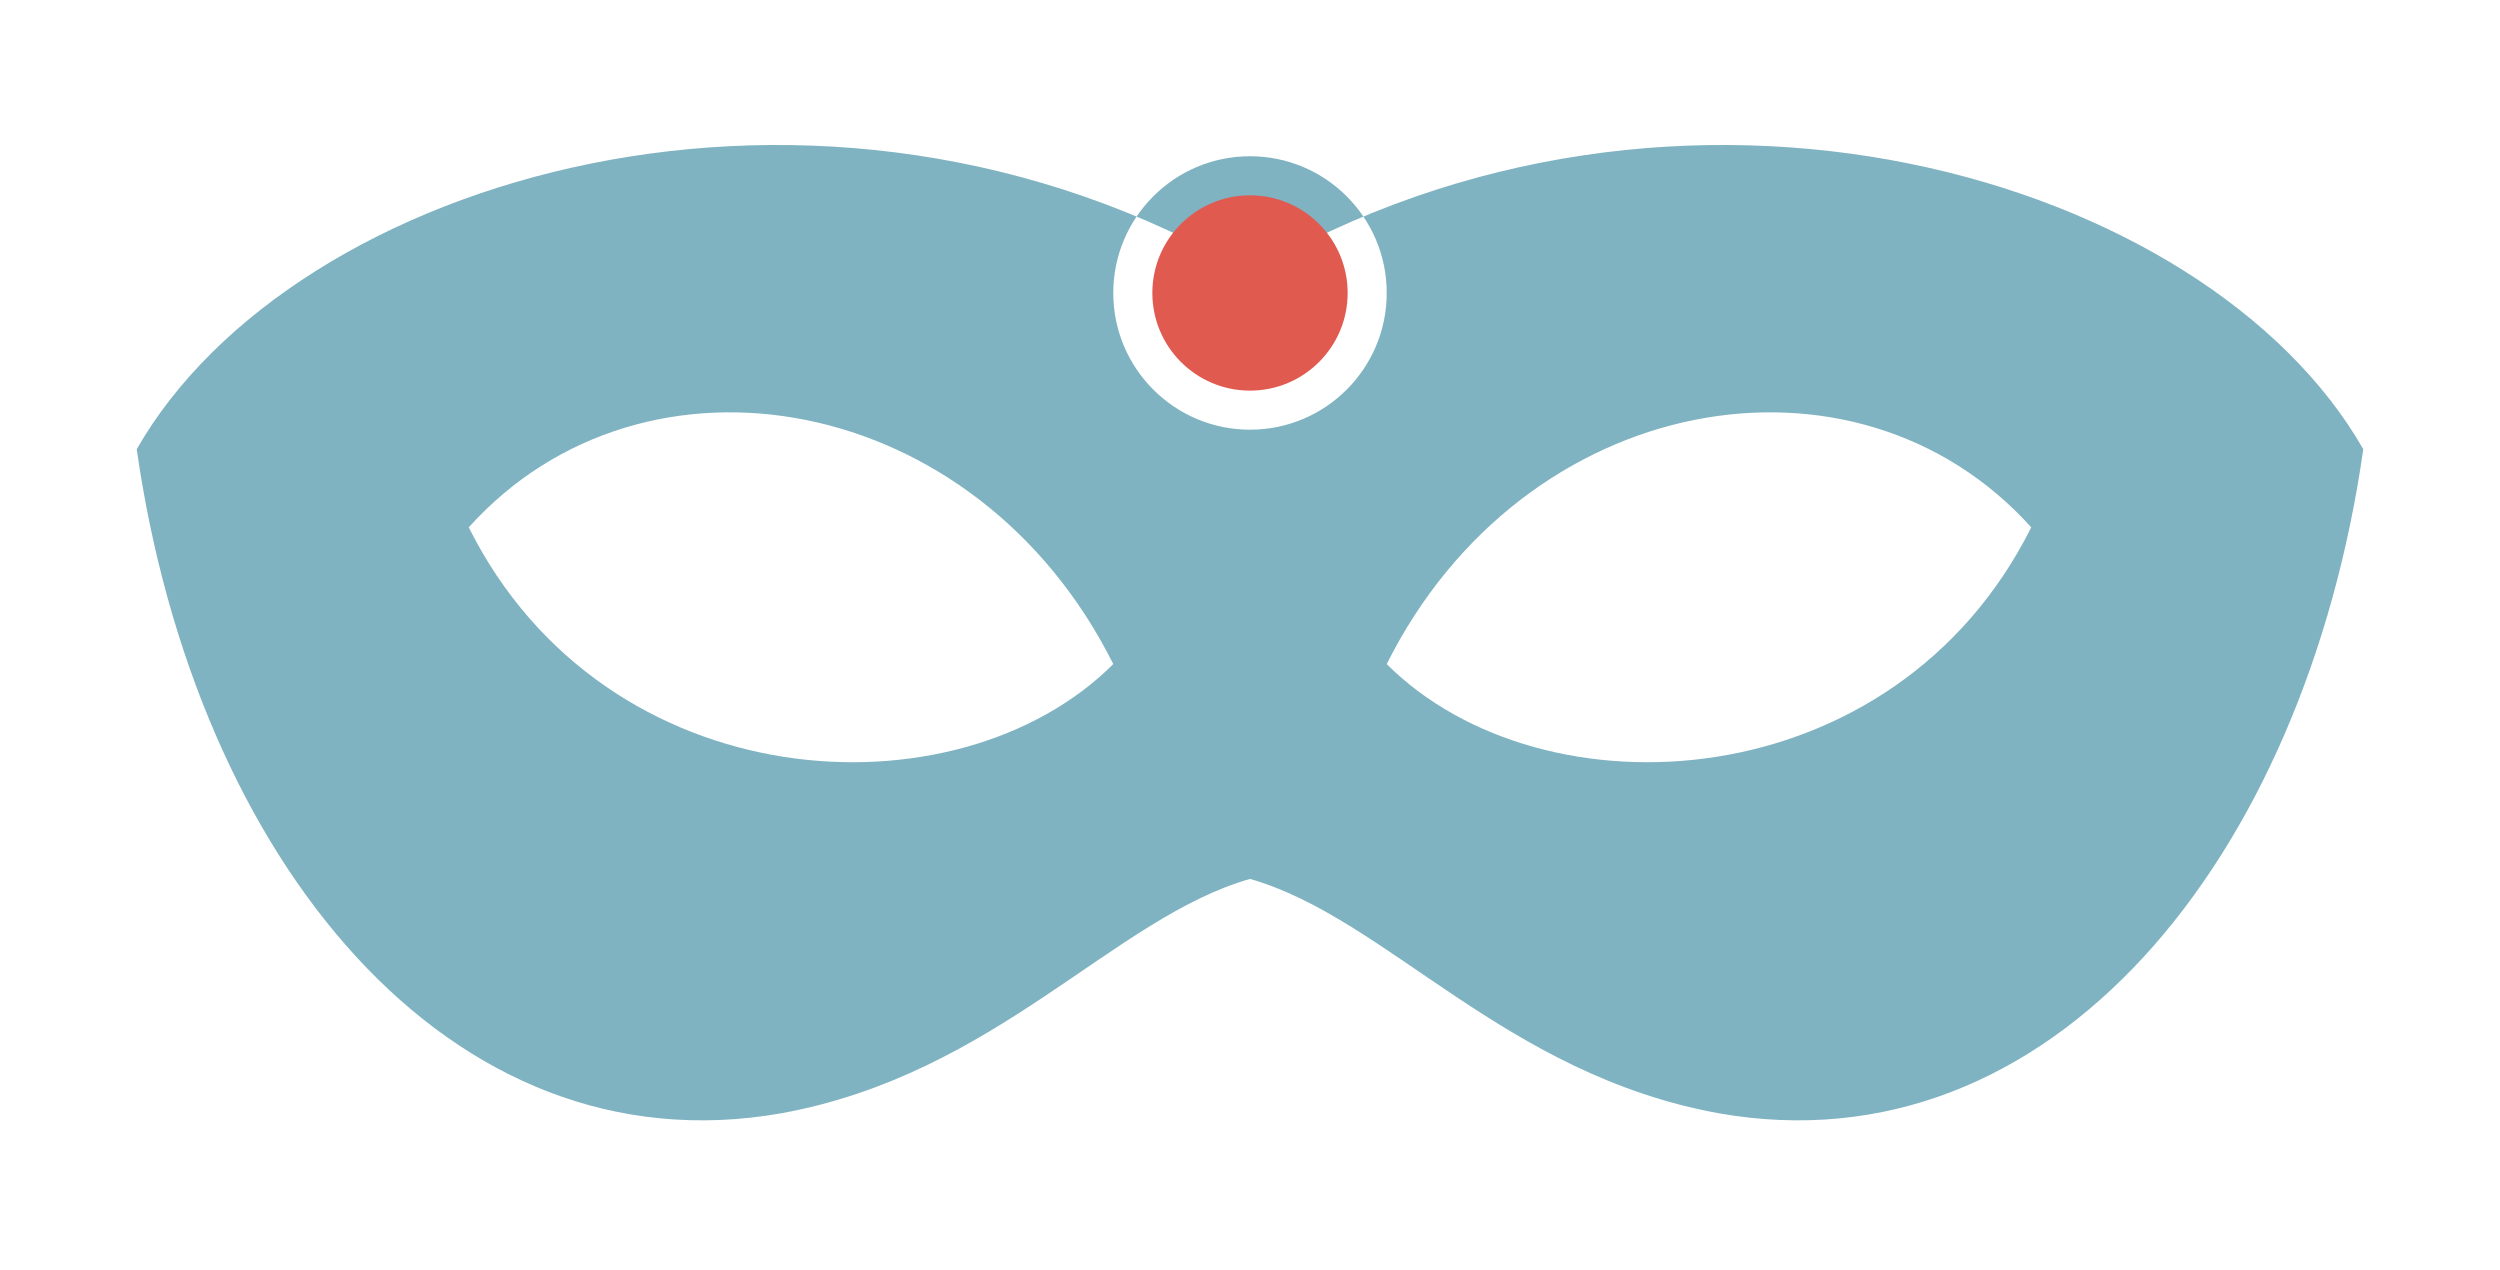
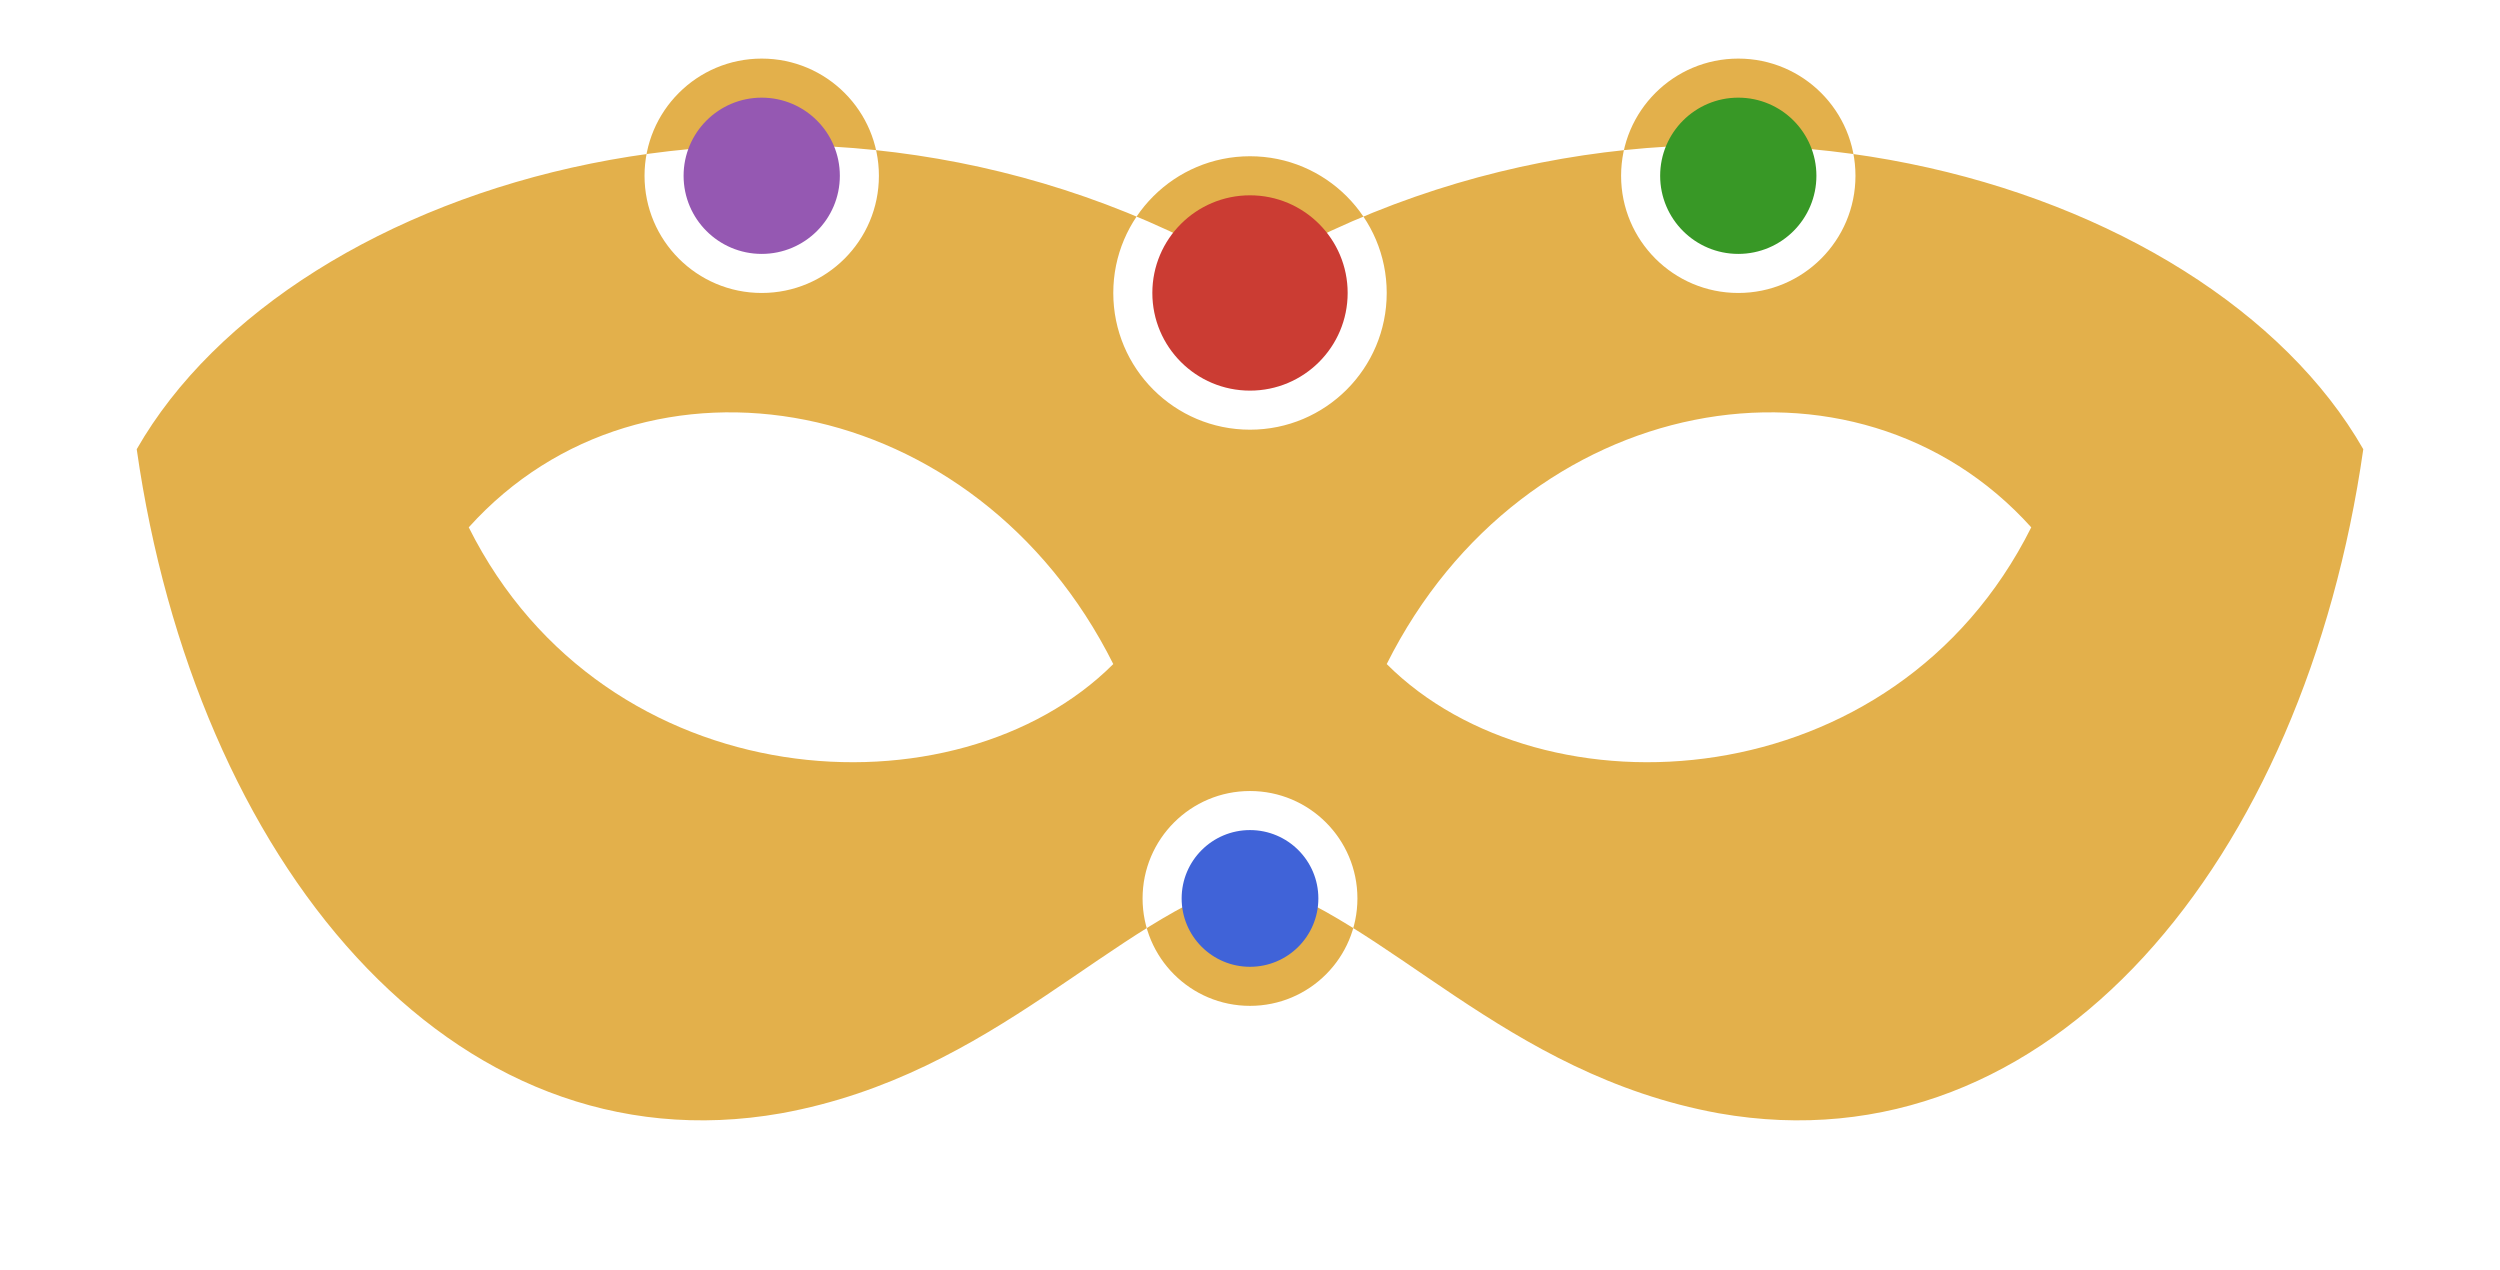
- <svg xmlns="http://www.w3.org/2000/svg" viewBox="0 58 256 130" width="256" height="130" role="img" aria-label="Masque.jl logo: a Venetian eye mask with a red marker at the brow">
-   <path fill="#7FB3C1" fill-rule="evenodd" d="     M 14 104     C 30 76, 84 60, 128 86     C 172 60, 226 76, 242 104     C 236 146, 210 178, 176 172     C 154 168, 142 152, 128 148     C 114 152, 102 168, 80 172     C 46 178, 20 146, 14 104 Z     M 48 112 C 66 92, 100 98, 114 126 C 98 142, 62 140, 48 112 Z     M 208 112 C 190 92, 156 98, 142 126 C 158 142, 194 140, 208 112 Z     M 142 88 A 14 14 0 1 0 114 88 A 14 14 0 1 0 142 88 Z" />
-   <circle cx="128" cy="88" r="10" fill="#E05A50" />
+ <svg xmlns="http://www.w3.org/2000/svg" viewBox="0 58 256 130" width="256" height="130" role="img" aria-label="Masque.jl logo: a gold Venetian eye mask set with four jewels in the Julia colours">
+   <path fill="#E3B04B" fill-rule="evenodd" d="     M 14 104     C 30 76, 84 60, 128 86     C 172 60, 226 76, 242 104     C 236 146, 210 178, 176 172     C 154 168, 142 152, 128 148     C 114 152, 102 168, 80 172     C 46 178, 20 146, 14 104 Z     M 48 112 C 66 92, 100 98, 114 126 C 98 142, 62 140, 48 112 Z     M 208 112 C 190 92, 156 98, 142 126 C 158 142, 194 140, 208 112 Z     M 90 76 A 12 12 0 1 0 66 76 A 12 12 0 1 0 90 76 Z     M 190 76 A 12 12 0 1 0 166 76 A 12 12 0 1 0 190 76 Z     M 142 88 A 14 14 0 1 0 114 88 A 14 14 0 1 0 142 88 Z     M 139 150 A 11 11 0 1 0 117 150 A 11 11 0 1 0 139 150 Z" />
+   <circle cx="78" cy="76" r="8" fill="#9558B2" />
+   <circle cx="178" cy="76" r="8" fill="#389826" />
+   <circle cx="128" cy="88" r="10" fill="#CB3C33" />
+   <circle cx="128" cy="150" r="7" fill="#4063D8" />
</svg>
